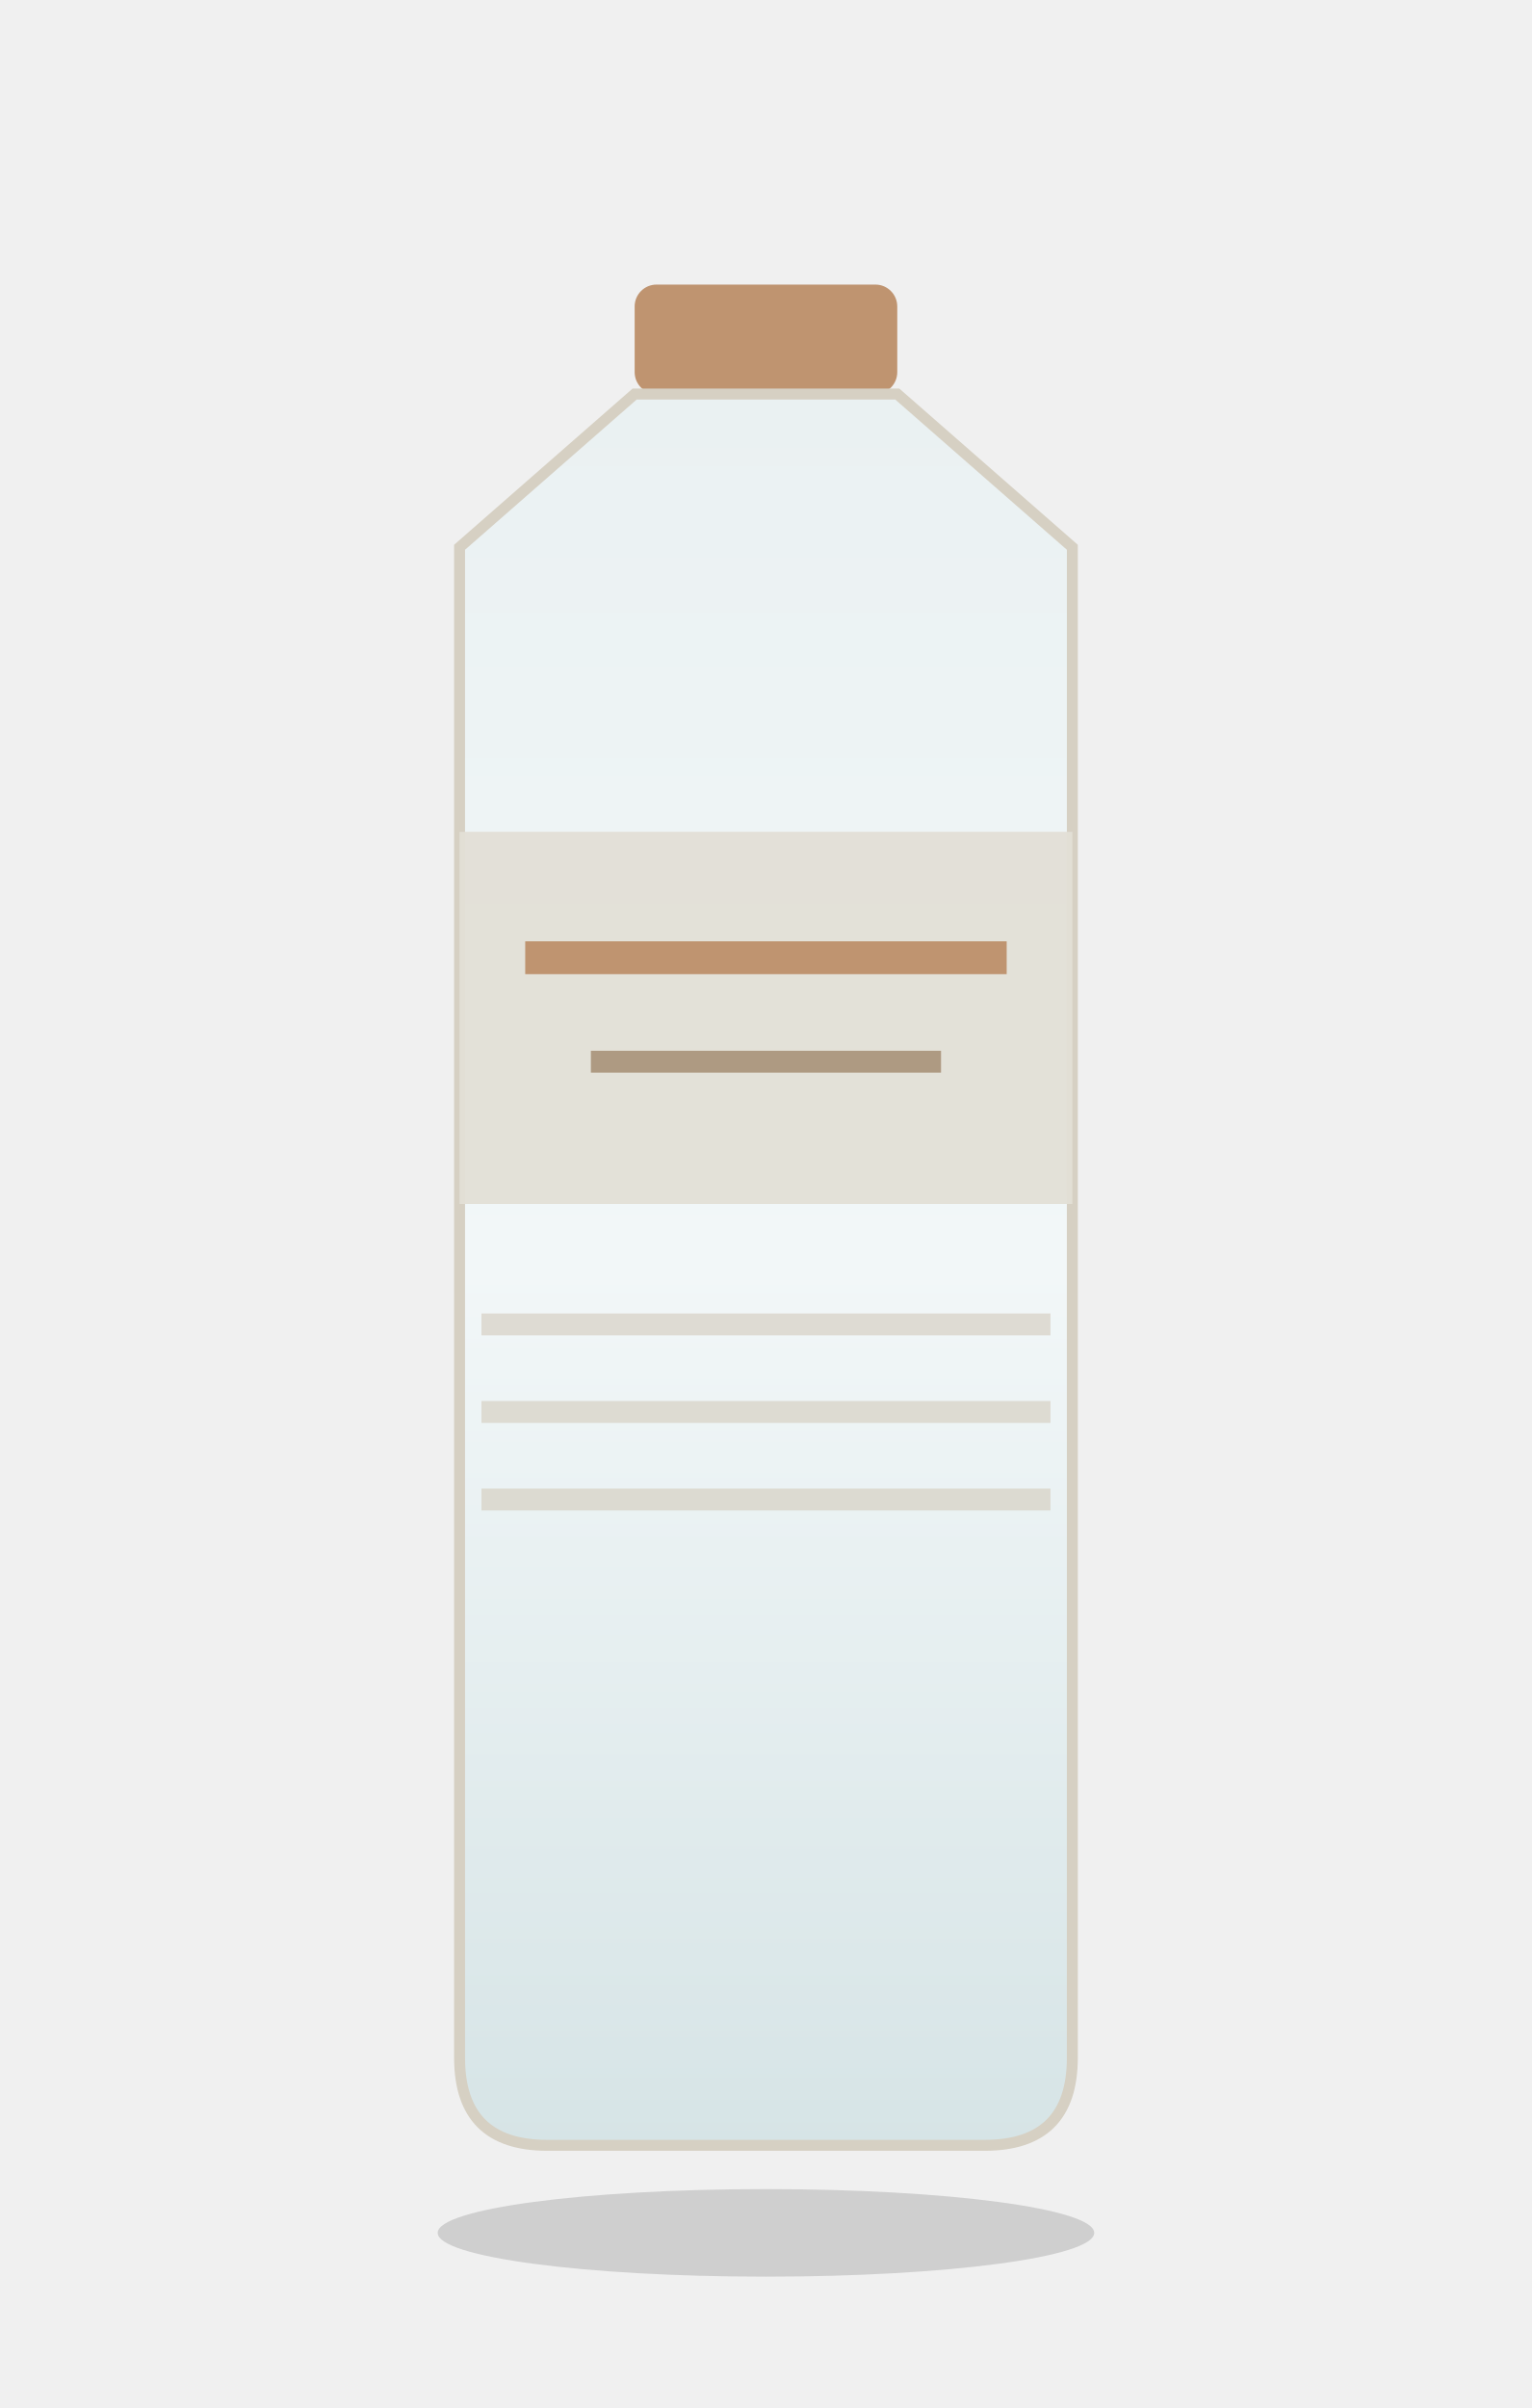
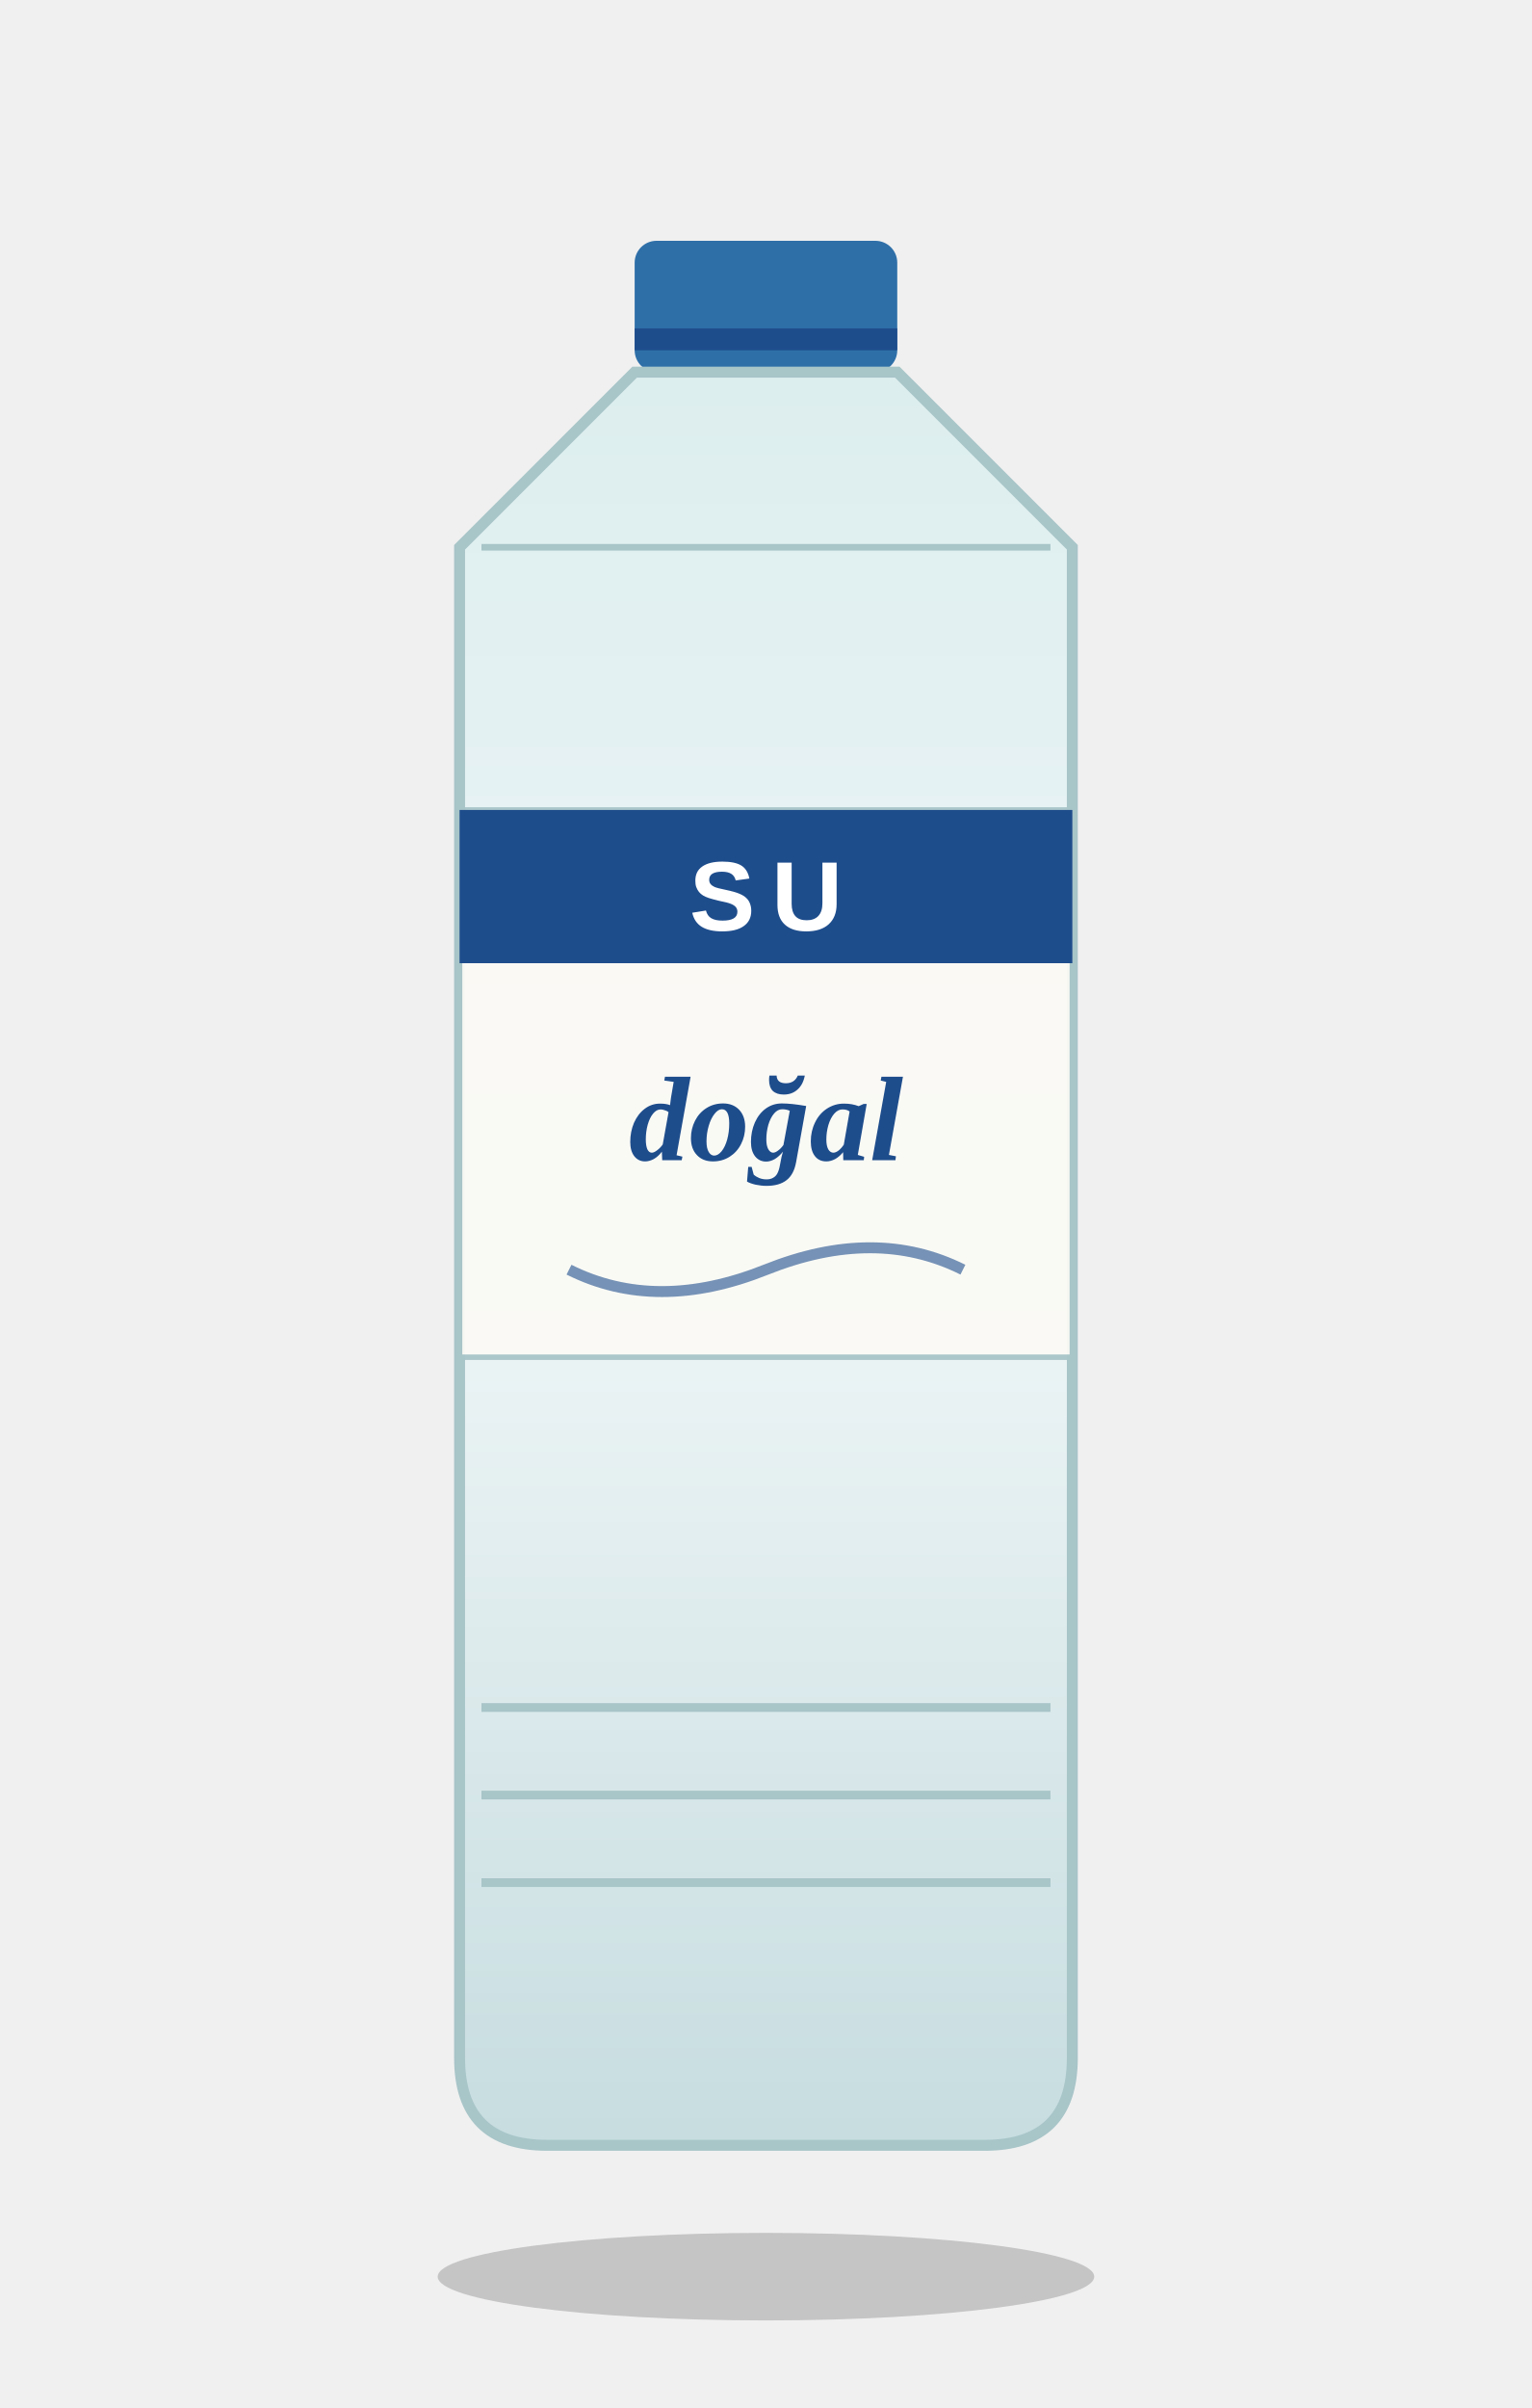
<svg xmlns="http://www.w3.org/2000/svg" viewBox="0 0 140 220">
  <defs>
    <linearGradient id="g_pet" x1="0" x2="0" y1="0" y2="1">
-       <stop offset="0%" stop-color="#EAF1F2" />
-       <stop offset="50%" stop-color="#F2F7F8" />
-       <stop offset="100%" stop-color="#D6E4E6" />
+       <stop offset="0%" stop-color="#DDEEEF" />
+       <stop offset="50%" stop-color="#EFF6F7" />
+       <stop offset="100%" stop-color="#C7DDE0" />
    </linearGradient>
  </defs>
-   <rect x="58" y="26" width="24" height="10" rx="2" fill="#BF9470" />
-   <path d="M58 36 L82 36 L98 50 L98 188 Q98 196 90 196 L50 196 Q42 196 42 188 L42 50 Z" fill="url(#g_pet)" stroke="#D6D0C3" stroke-width="1" />
-   <rect x="44" y="120" width="52" height="2" fill="#D6D0C3" opacity="0.7" />
-   <rect x="44" y="128" width="52" height="2" fill="#D6D0C3" opacity="0.7" />
-   <rect x="44" y="136" width="52" height="2" fill="#D6D0C3" opacity="0.7" />
-   <rect x="42" y="76" width="56" height="34" fill="#E3DFD6" opacity="0.95" />
-   <rect x="48" y="86" width="44" height="3" fill="#BF9470" />
-   <rect x="54" y="96" width="32" height="2" fill="#8A6B4A" opacity="0.6" />
-   <ellipse cx="70" cy="204" rx="30" ry="4" fill="#000000" opacity="0.14" />
+   <ellipse cx="70" cy="208" rx="30" ry="4" fill="#000000" opacity="0.18" />
+   <rect x="58" y="22" width="24" height="12" rx="2" fill="#2E6FA8" />
+   <rect x="58" y="30" width="24" height="2" fill="#1E4D8C" />
+   <path d="M58 34 L82 34 L98 50 L98 188 Q98 196 90 196 L50 196 Q42 196 42 188 L42 50 Z" fill="url(#g_pet)" stroke="#A8C5C8" stroke-width="1" />
+   <path d="M44 50 L96 50" stroke="#A8C5C8" stroke-width="0.6" />
+   <path d="M44 156 L96 156" stroke="#A8C5C8" stroke-width="0.8" />
+   <path d="M44 164 L96 164" stroke="#A8C5C8" stroke-width="0.8" />
+   <path d="M44 172 L96 172" stroke="#A8C5C8" stroke-width="0.8" />
+   <rect x="42" y="74" width="56" height="50" fill="#FBFAF5" opacity="0.95" stroke="#A8C5C8" stroke-width="0.5" />
+   <rect x="42" y="74" width="56" height="14" fill="#1E4D8C" />
+   <text x="70" y="85" text-anchor="middle" font-family="Arial, Helvetica, sans-serif" font-size="9" font-weight="bold" fill="#FFFFFF" letter-spacing="1.5">SU</text>
+   <text x="70" y="106" text-anchor="middle" font-family="Georgia, 'Times New Roman', serif" font-size="11" font-weight="bold" font-style="italic" fill="#1E4D8C">doğal</text>
+   <path d="M52 116 Q60 120 70 116 Q80 112 88 116" stroke="#1E4D8C" stroke-width="1" fill="none" opacity="0.6" />
</svg>
